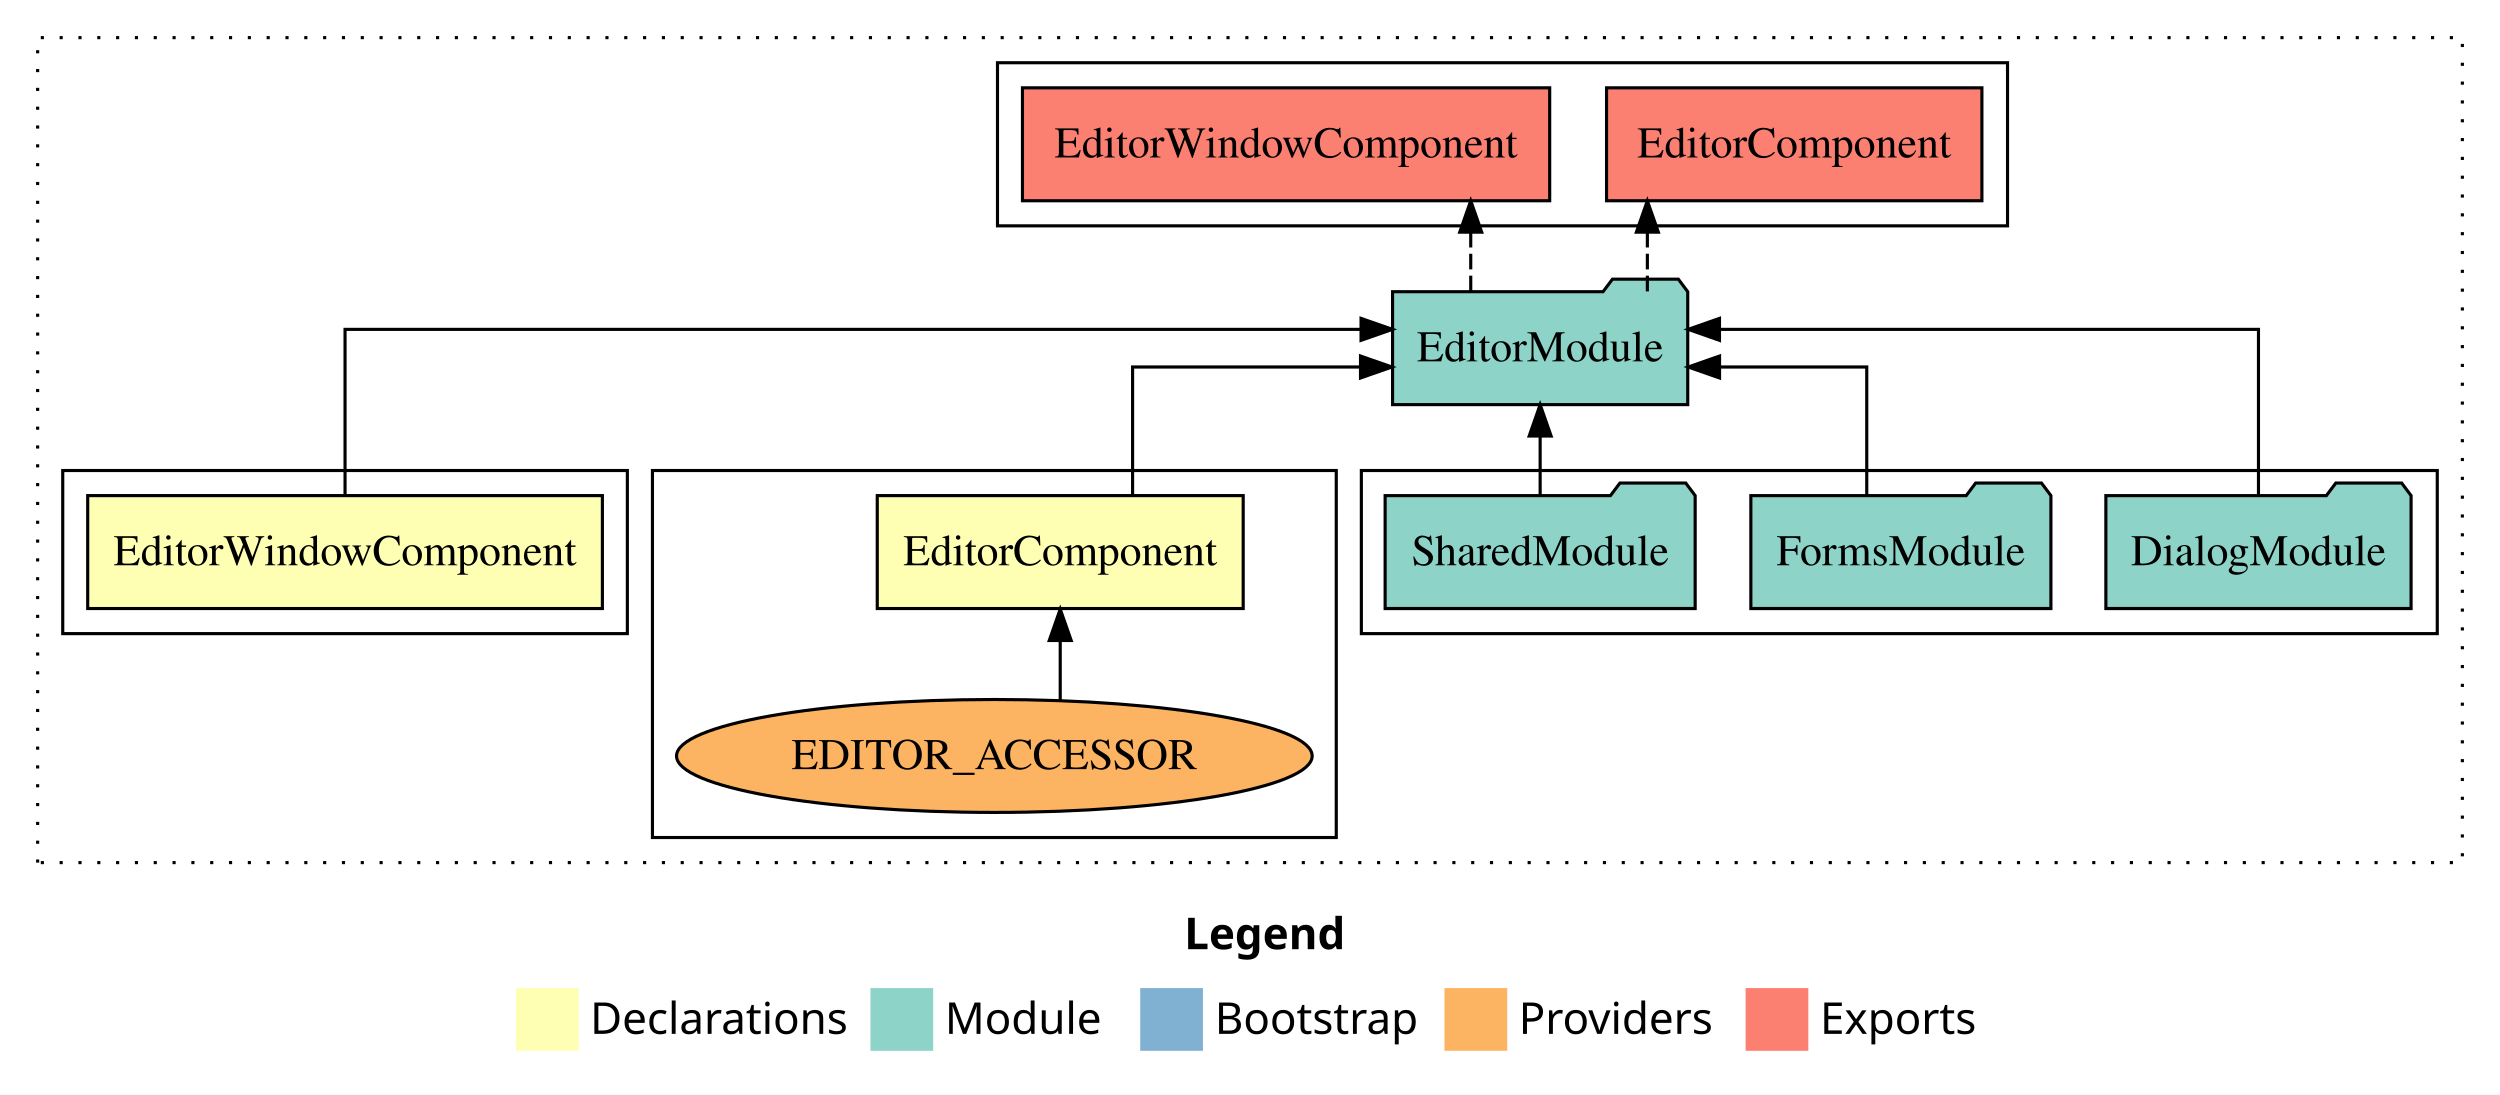
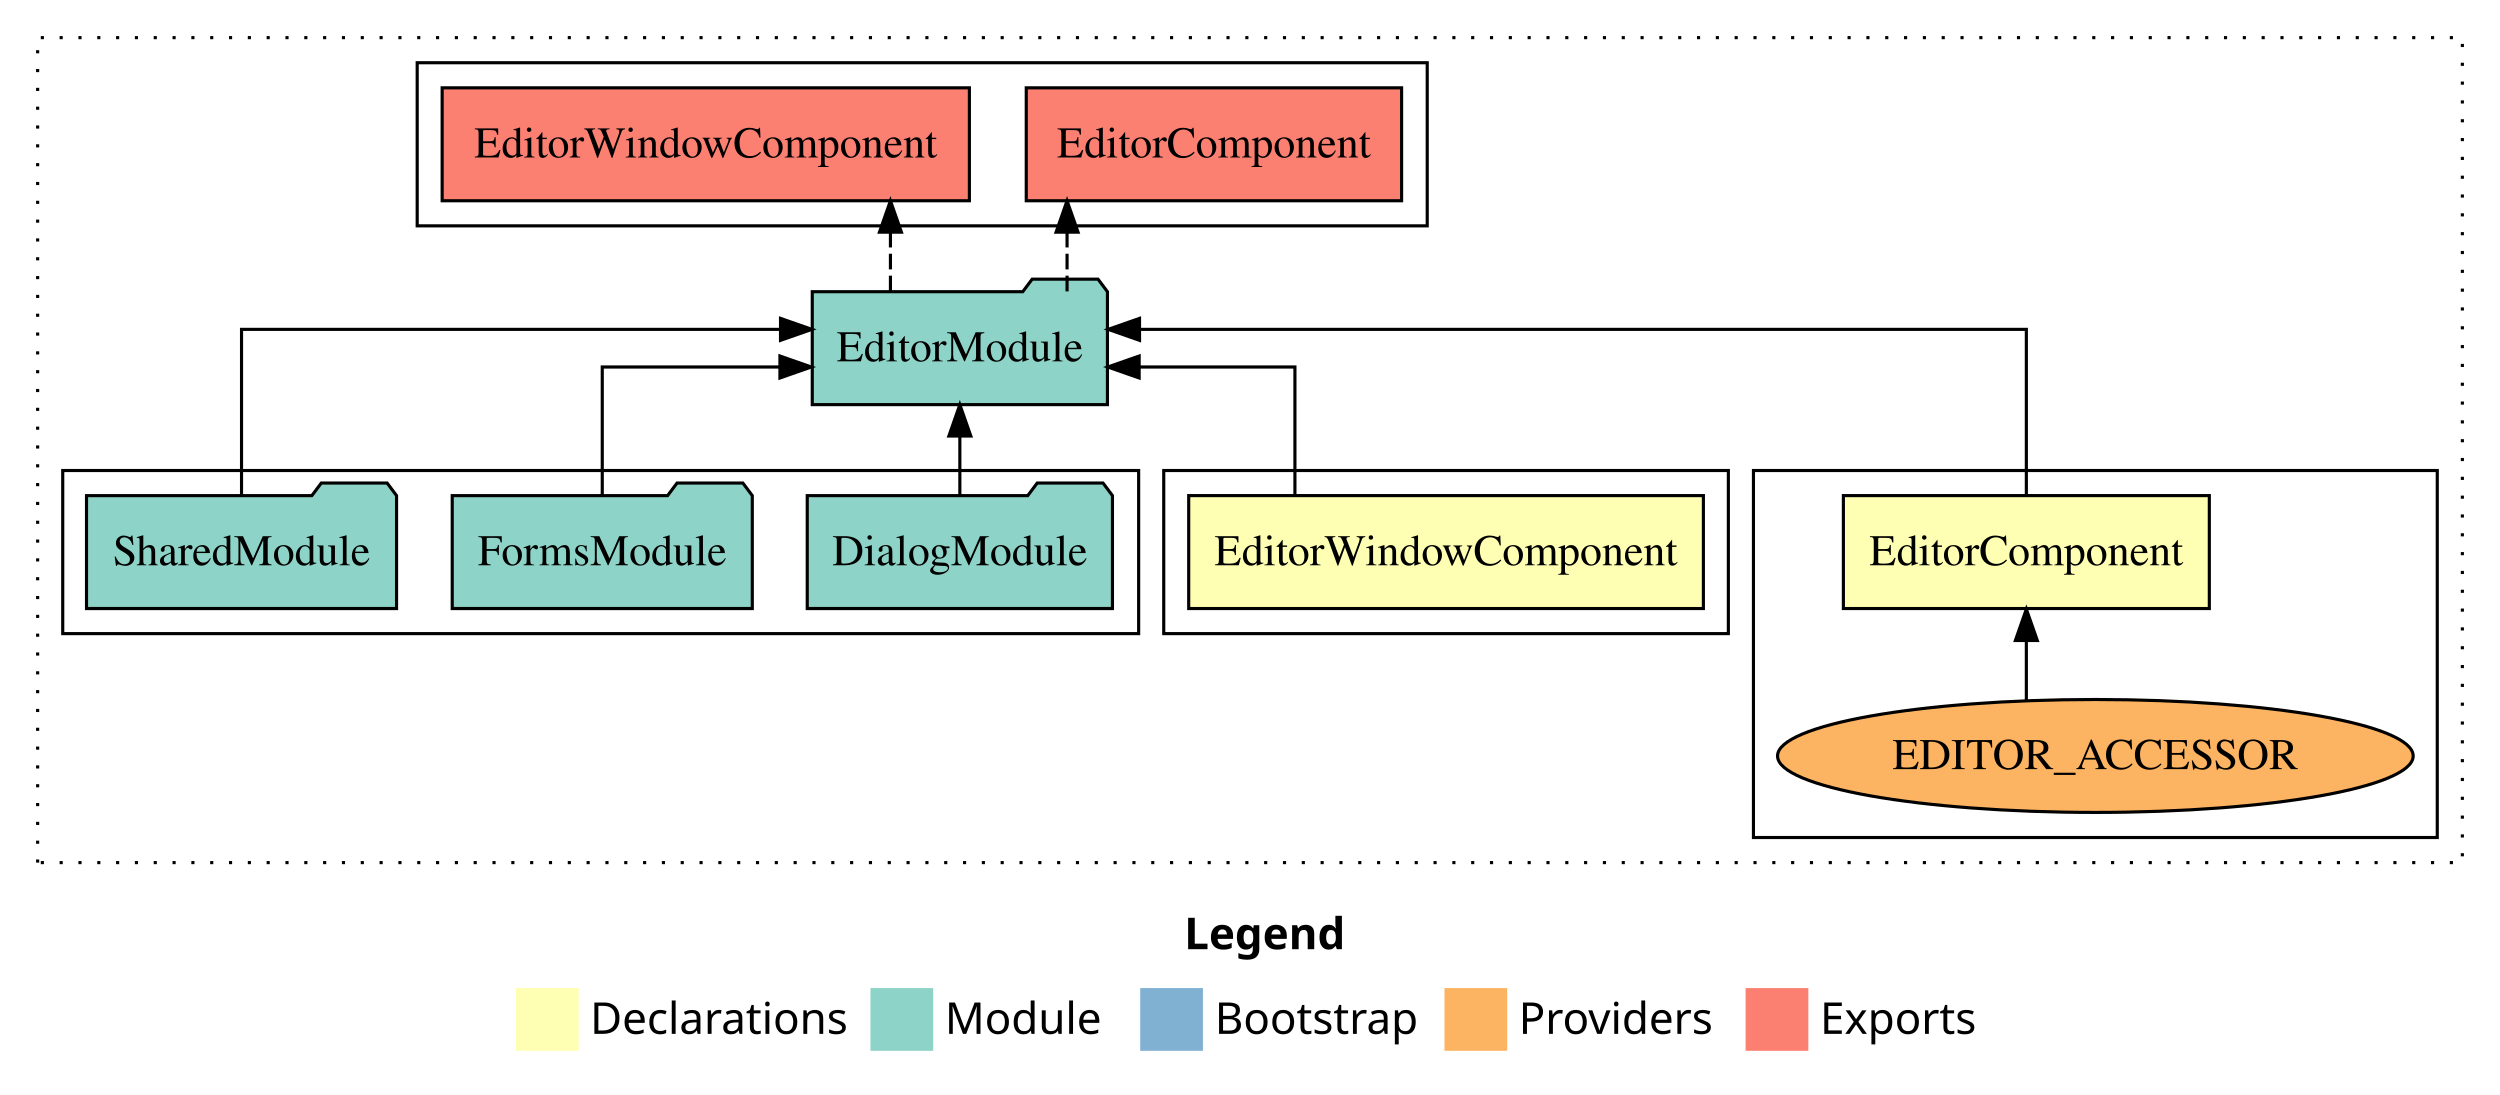
<svg xmlns="http://www.w3.org/2000/svg" width="797pt" height="349pt" viewBox="0.00 0.00 797.00 349.00">
  <g id="graph0" class="graph" transform="scale(1 1) rotate(0) translate(4 345)">
    <polygon fill="white" stroke="transparent" points="-4,4 -4,-345 793,-345 793,4 -4,4" />
    <text text-anchor="start" x="373.51" y="-42.4" font-family="sans-serif" font-weight="bold" font-size="14.00">Legend</text>
    <polygon fill="#ffffb3" stroke="transparent" points="160.5,-10 160.5,-30 180.5,-30 180.5,-10 160.5,-10" />
    <text text-anchor="start" x="184.13" y="-15.4" font-family="sans-serif" font-size="14.00">  Declarations</text>
    <polygon fill="#8dd3c7" stroke="transparent" points="273.5,-10 273.5,-30 293.5,-30 293.5,-10 273.5,-10" />
    <text text-anchor="start" x="297.23" y="-15.4" font-family="sans-serif" font-size="14.00">  Module</text>
    <polygon fill="#80b1d3" stroke="transparent" points="359.5,-10 359.5,-30 379.5,-30 379.5,-10 359.5,-10" />
    <text text-anchor="start" x="383.28" y="-15.4" font-family="sans-serif" font-size="14.00">  Bootstrap</text>
    <polygon fill="#fdb462" stroke="transparent" points="456.5,-10 456.5,-30 476.5,-30 476.5,-10 456.5,-10" />
    <text text-anchor="start" x="480.17" y="-15.4" font-family="sans-serif" font-size="14.00">  Providers</text>
    <polygon fill="#fb8072" stroke="transparent" points="552.5,-10 552.5,-30 572.5,-30 572.5,-10 552.5,-10" />
    <text text-anchor="start" x="576.23" y="-15.4" font-family="sans-serif" font-size="14.00">  Exports</text>
    <g id="clust1" class="cluster">
      <polygon fill="none" stroke="black" stroke-dasharray="1,5" points="8,-70 8,-333 781,-333 781,-70 8,-70" />
    </g>
-     <g id="clust5" class="cluster">
-       <polygon fill="none" stroke="black" points="430,-143 430,-195 773,-195 773,-143 430,-143" />
+     <g id="clust3" class="cluster">
+       <polygon fill="none" stroke="black" points="555,-78 555,-195 773,-195 773,-78 555,-78" />
    </g>
-     <g id="clust3" class="cluster">
-       <polygon fill="none" stroke="black" points="204,-78 204,-195 422,-195 422,-78 204,-78" />
+     <g id="clust6" class="cluster">
+       <polygon fill="none" stroke="black" points="129,-273 129,-325 451,-325 451,-273 129,-273" />
    </g>
    <g id="clust2" class="cluster">
-       <polygon fill="none" stroke="black" points="16,-143 16,-195 196,-195 196,-143 16,-143" />
+       <polygon fill="none" stroke="black" points="367,-143 367,-195 547,-195 547,-143 367,-143" />
    </g>
-     <g id="clust6" class="cluster">
-       <polygon fill="none" stroke="black" points="314,-273 314,-325 636,-325 636,-273 314,-273" />
+     <g id="clust5" class="cluster">
+       <polygon fill="none" stroke="black" points="16,-143 16,-195 359,-195 359,-143 16,-143" />
    </g>
    <g id="node1" class="node">
-       <polygon fill="#ffffb3" stroke="black" points="392.33,-187 275.67,-187 275.67,-151 392.33,-151 392.33,-187" />
-       <text text-anchor="middle" x="334" y="-164.8" font-family="Times,serif" font-size="14.00">EditorComponent</text>
+       <polygon fill="#ffffb3" stroke="black" points="700.33,-187 583.67,-187 583.67,-151 700.33,-151 700.33,-187" />
+       <text text-anchor="middle" x="642" y="-164.8" font-family="Times,serif" font-size="14.00">EditorComponent</text>
    </g>
    <g id="node3" class="node">
-       <polygon fill="#8dd3c7" stroke="black" points="534.05,-252 531.05,-256 510.05,-256 507.05,-252 439.95,-252 439.95,-216 534.05,-216 534.05,-252" />
-       <text text-anchor="middle" x="487" y="-229.8" font-family="Times,serif" font-size="14.00">EditorModule</text>
+       <polygon fill="#8dd3c7" stroke="black" points="349.05,-252 346.05,-256 325.05,-256 322.05,-252 254.95,-252 254.95,-216 349.05,-216 349.05,-252" />
+       <text text-anchor="middle" x="302" y="-229.8" font-family="Times,serif" font-size="14.00">EditorModule</text>
    </g>
    <g id="edge1" class="edge">
-       <path fill="none" stroke="black" d="M357.07,-187.02C357.07,-204.37 357.07,-228 357.07,-228 357.07,-228 429.73,-228 429.73,-228" />
-       <polygon fill="black" stroke="black" points="429.73,-231.5 439.73,-228 429.73,-224.5 429.73,-231.5" />
+       <path fill="none" stroke="black" d="M642,-187.28C642,-208.32 642,-240 642,-240 642,-240 359.28,-240 359.28,-240" />
+       <polygon fill="black" stroke="black" points="359.28,-236.5 349.28,-240 359.28,-243.5 359.28,-236.5" />
    </g>
    <g id="node2" class="node">
-       <polygon fill="#ffffb3" stroke="black" points="188.04,-187 23.96,-187 23.96,-151 188.04,-151 188.04,-187" />
-       <text text-anchor="middle" x="106" y="-164.8" font-family="Times,serif" font-size="14.00">EditorWindowComponent</text>
+       <polygon fill="#ffffb3" stroke="black" points="539.04,-187 374.96,-187 374.96,-151 539.04,-151 539.04,-187" />
+       <text text-anchor="middle" x="457" y="-164.8" font-family="Times,serif" font-size="14.00">EditorWindowComponent</text>
    </g>
    <g id="edge3" class="edge">
-       <path fill="none" stroke="black" d="M106,-187.28C106,-208.32 106,-240 106,-240 106,-240 429.9,-240 429.9,-240" />
-       <polygon fill="black" stroke="black" points="429.9,-243.5 439.9,-240 429.9,-236.5 429.9,-243.5" />
+       <path fill="none" stroke="black" d="M408.82,-187.02C408.82,-204.37 408.82,-228 408.82,-228 408.82,-228 359.16,-228 359.16,-228" />
+       <polygon fill="black" stroke="black" points="359.16,-224.5 349.16,-228 359.16,-231.5 359.16,-224.5" />
    </g>
    <g id="node8" class="node">
-       <polygon fill="#fb8072" stroke="black" points="627.83,-317 508.17,-317 508.17,-281 627.83,-281 627.83,-317" />
-       <text text-anchor="middle" x="568" y="-294.8" font-family="Times,serif" font-size="14.00">EditorComponent </text>
+       <polygon fill="#fb8072" stroke="black" points="442.83,-317 323.17,-317 323.17,-281 442.83,-281 442.83,-317" />
+       <text text-anchor="middle" x="383" y="-294.8" font-family="Times,serif" font-size="14.00">EditorComponent </text>
    </g>
    <g id="edge7" class="edge">
-       <path fill="none" stroke="black" stroke-dasharray="5,2" d="M521.18,-252.11C521.18,-252.11 521.18,-270.99 521.18,-270.99" />
-       <polygon fill="black" stroke="black" points="517.68,-270.99 521.18,-280.99 524.68,-270.99 517.68,-270.99" />
+       <path fill="none" stroke="black" stroke-dasharray="5,2" d="M336.18,-252.11C336.18,-252.11 336.18,-270.99 336.18,-270.99" />
+       <polygon fill="black" stroke="black" points="332.68,-270.99 336.18,-280.99 339.68,-270.99 332.68,-270.99" />
    </g>
    <g id="node9" class="node">
-       <polygon fill="#fb8072" stroke="black" points="490.04,-317 321.96,-317 321.96,-281 490.04,-281 490.04,-317" />
-       <text text-anchor="middle" x="406" y="-294.8" font-family="Times,serif" font-size="14.00">EditorWindowComponent </text>
+       <polygon fill="#fb8072" stroke="black" points="305.04,-317 136.96,-317 136.96,-281 305.04,-281 305.04,-317" />
+       <text text-anchor="middle" x="221" y="-294.8" font-family="Times,serif" font-size="14.00">EditorWindowComponent </text>
    </g>
    <g id="edge8" class="edge">
-       <path fill="none" stroke="black" stroke-dasharray="5,2" d="M464.87,-252.11C464.87,-252.11 464.87,-270.99 464.87,-270.99" />
-       <polygon fill="black" stroke="black" points="461.37,-270.99 464.87,-280.99 468.37,-270.99 461.37,-270.99" />
+       <path fill="none" stroke="black" stroke-dasharray="5,2" d="M279.87,-252.11C279.87,-252.11 279.87,-270.99 279.87,-270.99" />
+       <polygon fill="black" stroke="black" points="276.37,-270.99 279.87,-280.99 283.37,-270.99 276.37,-270.99" />
    </g>
    <g id="node4" class="node">
-       <ellipse fill="#fdb462" stroke="black" cx="313" cy="-104" rx="101.32" ry="18" />
-       <text text-anchor="middle" x="313" y="-99.8" font-family="Times,serif" font-size="14.00">EDITOR_ACCESSOR</text>
+       <ellipse fill="#fdb462" stroke="black" cx="664" cy="-104" rx="101.32" ry="18" />
+       <text text-anchor="middle" x="664" y="-99.8" font-family="Times,serif" font-size="14.00">EDITOR_ACCESSOR</text>
    </g>
    <g id="edge2" class="edge">
-       <path fill="none" stroke="black" d="M334,-121.76C334,-121.76 334,-140.81 334,-140.81" />
-       <polygon fill="black" stroke="black" points="330.5,-140.81 334,-150.81 337.5,-140.81 330.5,-140.81" />
+       <path fill="none" stroke="black" d="M642,-121.76C642,-121.76 642,-140.81 642,-140.81" />
+       <polygon fill="black" stroke="black" points="638.5,-140.81 642,-150.81 645.5,-140.81 638.5,-140.81" />
    </g>
    <g id="node5" class="node">
-       <polygon fill="#8dd3c7" stroke="black" points="764.65,-187 761.65,-191 740.65,-191 737.65,-187 667.35,-187 667.35,-151 764.65,-151 764.65,-187" />
-       <text text-anchor="middle" x="716" y="-164.8" font-family="Times,serif" font-size="14.00">DialogModule</text>
+       <polygon fill="#8dd3c7" stroke="black" points="350.65,-187 347.65,-191 326.65,-191 323.65,-187 253.35,-187 253.35,-151 350.65,-151 350.65,-187" />
+       <text text-anchor="middle" x="302" y="-164.8" font-family="Times,serif" font-size="14.00">DialogModule</text>
    </g>
    <g id="edge4" class="edge">
-       <path fill="none" stroke="black" d="M716,-187.28C716,-208.32 716,-240 716,-240 716,-240 544.17,-240 544.17,-240" />
-       <polygon fill="black" stroke="black" points="544.17,-236.5 534.17,-240 544.17,-243.5 544.17,-236.5" />
+       <path fill="none" stroke="black" d="M302,-187.11C302,-187.11 302,-205.99 302,-205.99" />
+       <polygon fill="black" stroke="black" points="298.5,-205.99 302,-215.99 305.5,-205.99 298.5,-205.99" />
    </g>
    <g id="node6" class="node">
-       <polygon fill="#8dd3c7" stroke="black" points="649.83,-187 646.83,-191 625.83,-191 622.83,-187 554.17,-187 554.17,-151 649.83,-151 649.83,-187" />
-       <text text-anchor="middle" x="602" y="-164.8" font-family="Times,serif" font-size="14.00">FormsModule</text>
+       <polygon fill="#8dd3c7" stroke="black" points="235.83,-187 232.83,-191 211.83,-191 208.83,-187 140.17,-187 140.17,-151 235.83,-151 235.83,-187" />
+       <text text-anchor="middle" x="188" y="-164.8" font-family="Times,serif" font-size="14.00">FormsModule</text>
    </g>
    <g id="edge5" class="edge">
-       <path fill="none" stroke="black" d="M591.12,-187.02C591.12,-204.37 591.12,-228 591.12,-228 591.12,-228 544.19,-228 544.19,-228" />
-       <polygon fill="black" stroke="black" points="544.19,-224.5 534.19,-228 544.19,-231.5 544.19,-224.5" />
+       <path fill="none" stroke="black" d="M188,-187.02C188,-204.37 188,-228 188,-228 188,-228 244.64,-228 244.64,-228" />
+       <polygon fill="black" stroke="black" points="244.64,-231.5 254.64,-228 244.64,-224.5 244.64,-231.5" />
    </g>
    <g id="node7" class="node">
-       <polygon fill="#8dd3c7" stroke="black" points="536.42,-187 533.42,-191 512.42,-191 509.42,-187 437.58,-187 437.58,-151 536.42,-151 536.42,-187" />
-       <text text-anchor="middle" x="487" y="-164.8" font-family="Times,serif" font-size="14.00">SharedModule</text>
+       <polygon fill="#8dd3c7" stroke="black" points="122.42,-187 119.42,-191 98.42,-191 95.42,-187 23.58,-187 23.58,-151 122.42,-151 122.42,-187" />
+       <text text-anchor="middle" x="73" y="-164.8" font-family="Times,serif" font-size="14.00">SharedModule</text>
    </g>
    <g id="edge6" class="edge">
-       <path fill="none" stroke="black" d="M487,-187.11C487,-187.11 487,-205.99 487,-205.99" />
-       <polygon fill="black" stroke="black" points="483.5,-205.99 487,-215.99 490.5,-205.99 483.5,-205.99" />
+       <path fill="none" stroke="black" d="M73,-187.28C73,-208.32 73,-240 73,-240 73,-240 244.83,-240 244.83,-240" />
+       <polygon fill="black" stroke="black" points="244.83,-243.5 254.83,-240 244.83,-236.5 244.83,-243.5" />
    </g>
  </g>
</svg>
